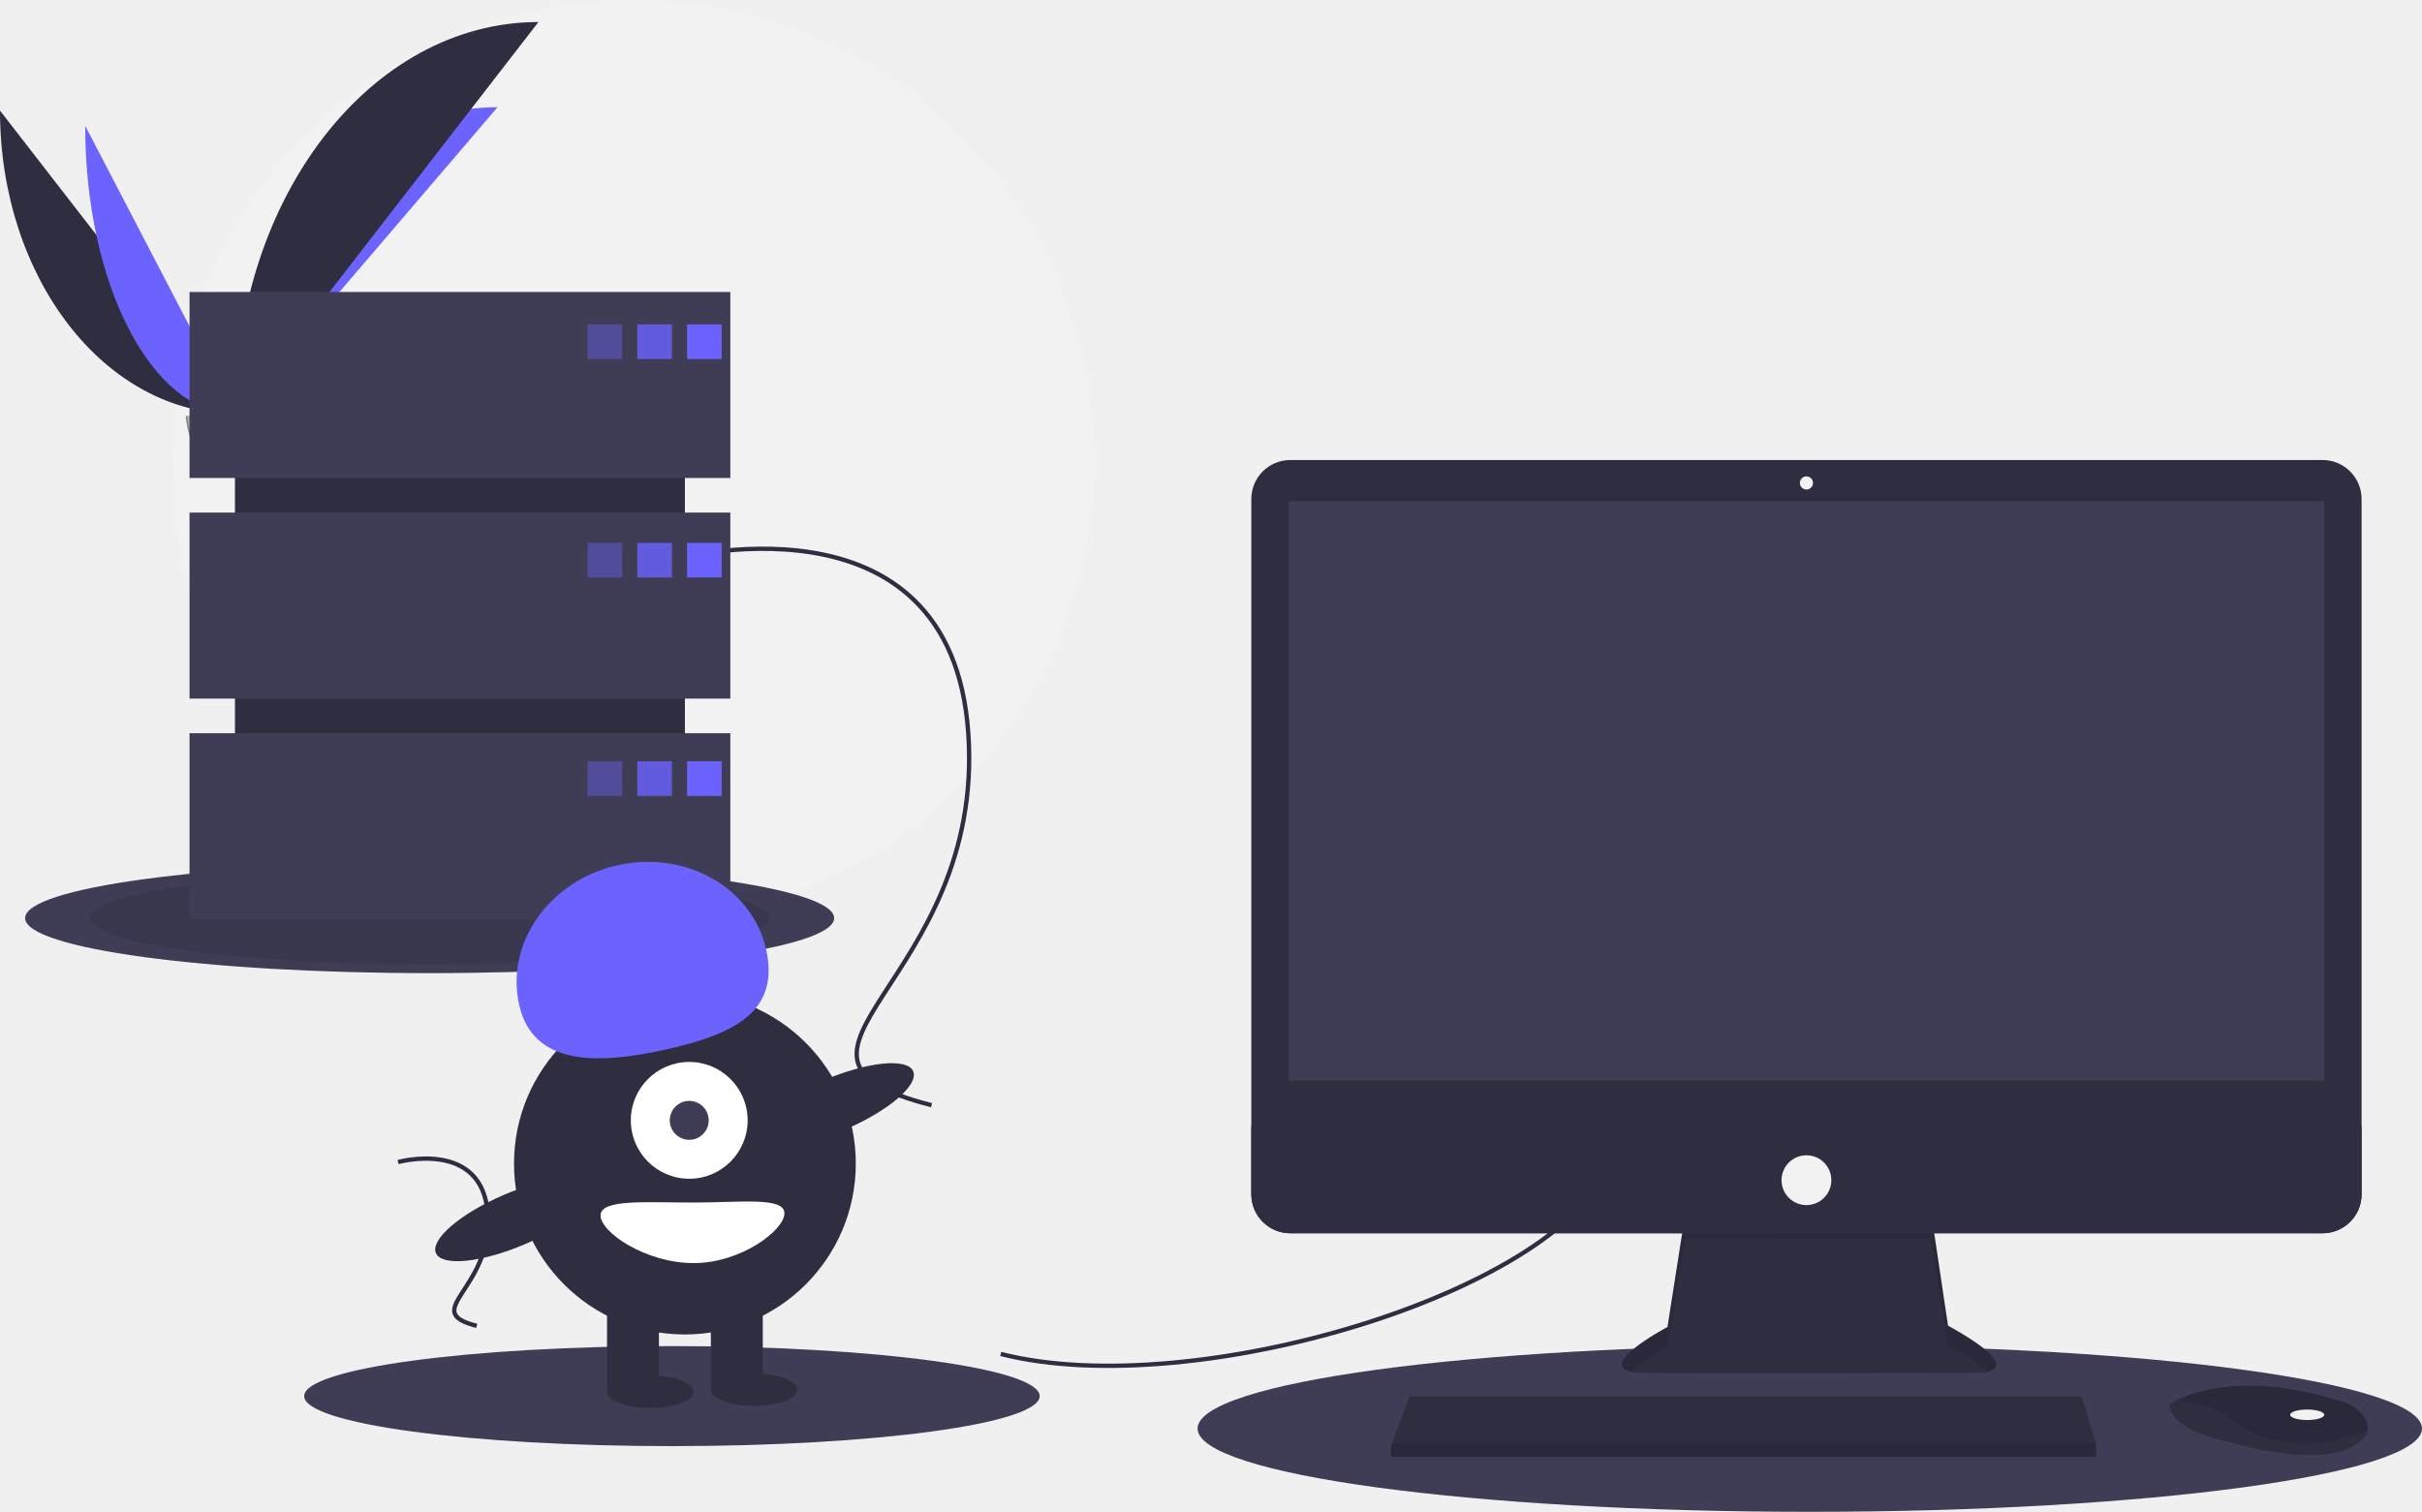
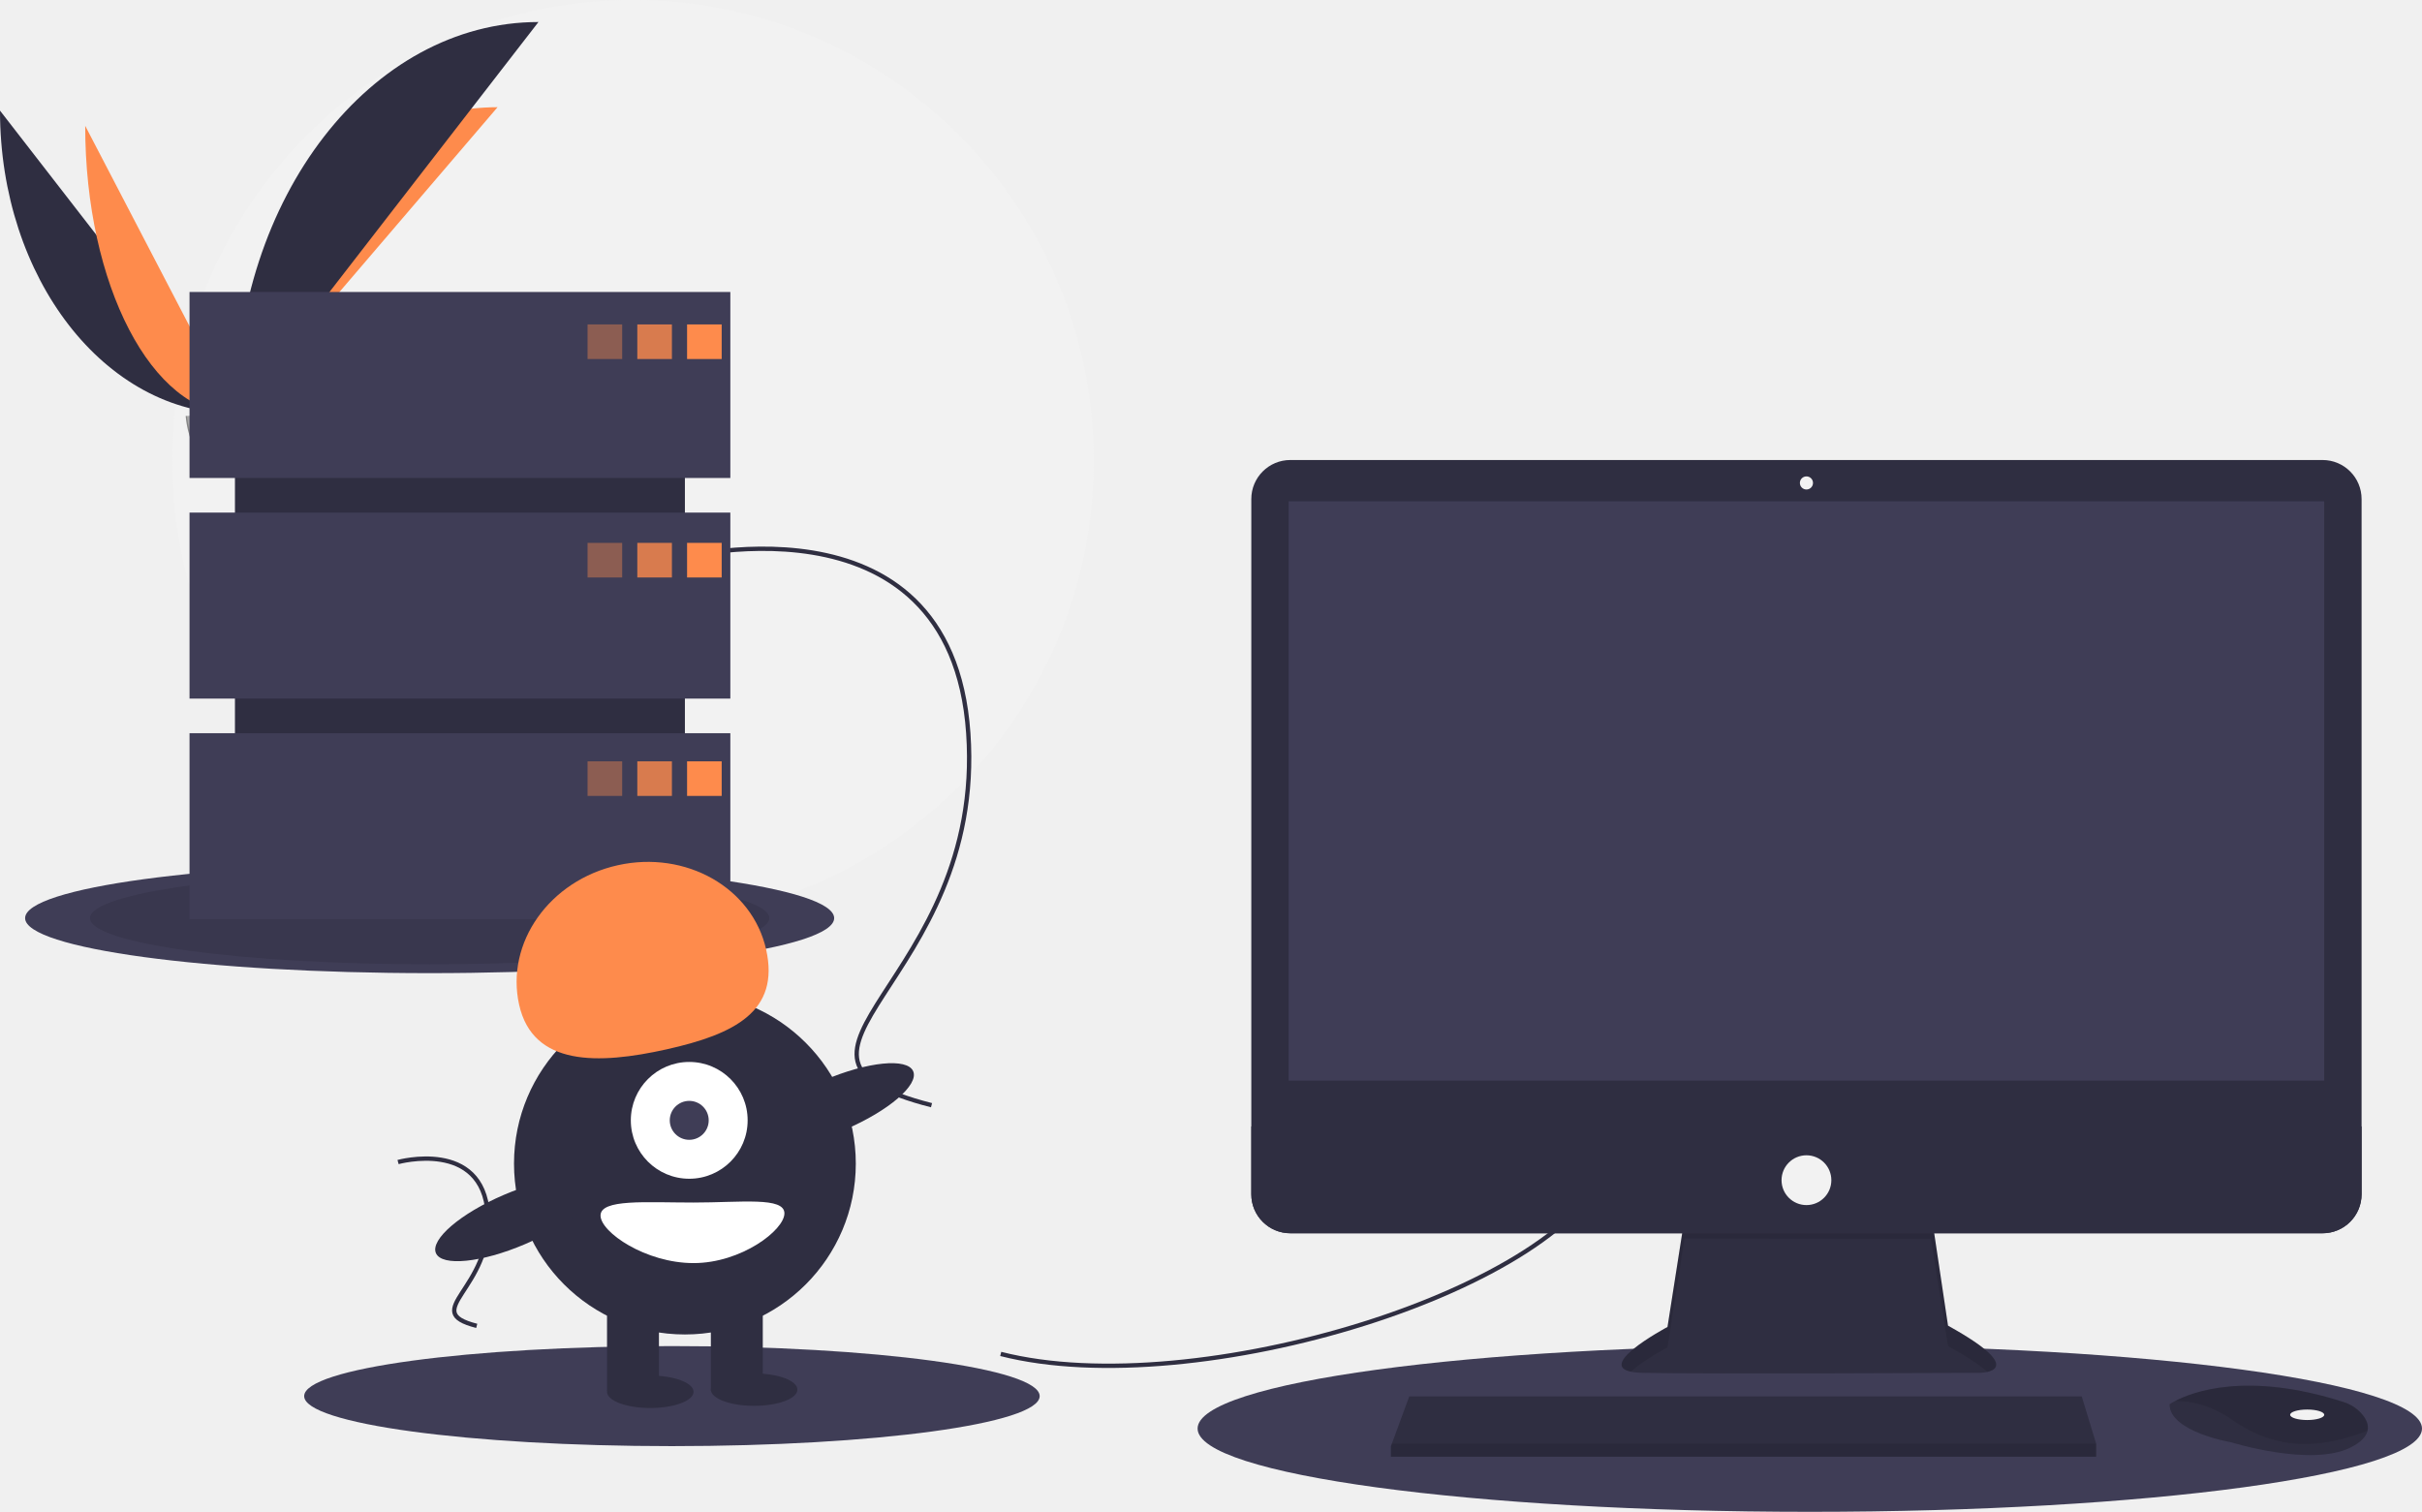
<svg xmlns="http://www.w3.org/2000/svg" id="aa03ddf9-f8f2-4819-a4ce-be9b0a220741" data-name="Layer 1" width="1119.609" height="699" viewBox="0 0 1119.609 699">
  <circle cx="292.609" cy="213" r="213" fill="#f2f2f2" />
  <path d="M31.391,151.642c0,77.498,48.618,140.208,108.701,140.208" transform="translate(-31.39089 -100.5)" fill="#2f2e41" />
-   <path d="M140.092,291.851c0-78.369,54.255-141.784,121.304-141.784" transform="translate(-31.39089 -100.5)" fill="#6c63ff" />
-   <path d="M70.775,158.668c0,73.615,31.003,133.183,69.316,133.183" transform="translate(-31.39089 -100.5)" fill="#6c63ff" />
+   <path d="M140.092,291.851c0-78.369,54.255-141.784,121.304-141.784" transform="translate(-31.39089 -100.5)" fill="#fe8b4c" />
+   <path d="M70.775,158.668c0,73.615,31.003,133.183,69.316,133.183" transform="translate(-31.39089 -100.5)" fill="#fe8b4c" />
  <path d="M140.092,291.851c0-100.138,62.71-181.168,140.208-181.168" transform="translate(-31.39089 -100.5)" fill="#2f2e41" />
  <path d="M117.224,292.839s15.416-.475,20.061-3.783,23.713-7.258,24.866-1.953,23.167,26.388,5.763,26.529-40.439-2.711-45.076-5.535S117.224,292.839,117.224,292.839Z" transform="translate(-31.39089 -100.5)" fill="#a8a8a8" />
  <path d="M168.224,311.785c-17.404.14-40.439-2.711-45.076-5.535-3.531-2.151-4.938-9.869-5.409-13.43-.326.014-.515.02-.515.02s.976,12.433,5.613,15.257,27.672,5.676,45.076,5.535c5.024-.041,6.759-1.828,6.664-4.475C173.879,310.756,171.963,311.755,168.224,311.785Z" transform="translate(-31.39089 -100.5)" opacity="0.2" />
  <ellipse cx="198.609" cy="424.5" rx="187" ry="25.44" fill="#3f3d56" />
  <ellipse cx="198.609" cy="424.5" rx="157" ry="21.359" opacity="0.1" />
  <ellipse cx="836.609" cy="660.5" rx="283" ry="38.5" fill="#3f3d56" />
  <ellipse cx="310.609" cy="645.5" rx="170" ry="23.127" fill="#3f3d56" />
  <path d="M494,726.5c90,23,263-30,282-90" transform="translate(-31.39089 -100.5)" fill="none" stroke="#2f2e41" stroke-miterlimit="10" stroke-width="2" />
  <path d="M341,359.5s130-36,138,80-107,149-17,172" transform="translate(-31.39089 -100.5)" fill="none" stroke="#2f2e41" stroke-miterlimit="10" stroke-width="2" />
  <path d="M215.402,637.783s39.072-10.82,41.477,24.044-32.16,44.783-5.109,51.696" transform="translate(-31.39089 -100.5)" fill="none" stroke="#2f2e41" stroke-miterlimit="10" stroke-width="2" />
  <path d="M810.096,663.74,802.218,714.035s-38.782,20.603-11.513,21.209,155.733,0,155.733,0,24.845,0-14.543-21.815l-7.878-52.719Z" transform="translate(-31.39089 -100.5)" fill="#2f2e41" />
  <path d="M785.219,734.698c6.193-5.51,16.999-11.252,16.999-11.252l7.878-50.295,113.922.107,7.878,49.582c9.185,5.087,14.875,8.987,18.204,11.978,5.059-1.154,10.587-5.444-18.204-21.389l-7.878-52.719-113.922,3.03L802.218,714.035S769.63,731.35,785.219,734.698Z" transform="translate(-31.39089 -100.5)" opacity="0.1" />
  <rect x="578.433" y="212.689" width="513.253" height="357.52" rx="18.046" fill="#2f2e41" />
  <rect x="595.703" y="231.777" width="478.713" height="267.837" fill="#3f3d56" />
  <circle cx="835.059" cy="223.293" r="3.03" fill="#f2f2f2" />
  <path d="M1123.077,621.322V652.663a18.043,18.043,0,0,1-18.046,18.046H627.869A18.043,18.043,0,0,1,609.824,652.663V621.322Z" transform="translate(-31.39089 -100.5)" fill="#2f2e41" />
  <polygon points="968.978 667.466 968.978 673.526 642.968 673.526 642.968 668.678 643.417 667.466 651.452 645.651 962.312 645.651 968.978 667.466" fill="#2f2e41" />
  <path d="M1125.828,762.034c-.594,2.539-2.836,5.217-7.902,7.75-18.179,9.089-55.143-2.424-55.143-2.424s-28.48-4.848-28.48-17.573a22.725,22.725,0,0,1,2.497-1.485c7.643-4.044,32.984-14.021,77.918.422a18.739,18.739,0,0,1,8.541,5.597C1125.079,756.454,1126.507,759.157,1125.828,762.034Z" transform="translate(-31.39089 -100.5)" fill="#2f2e41" />
  <path d="M1125.828,762.034c-22.251,8.526-42.084,9.162-62.439-4.975-10.265-7.126-19.591-8.89-26.59-8.756,7.643-4.044,32.984-14.021,77.918.422a18.739,18.739,0,0,1,8.541,5.597C1125.079,756.454,1126.507,759.157,1125.828,762.034Z" transform="translate(-31.39089 -100.5)" opacity="0.1" />
  <ellipse cx="1066.538" cy="654.135" rx="7.878" ry="2.424" fill="#f2f2f2" />
  <circle cx="835.059" cy="545.667" r="11.513" fill="#f2f2f2" />
  <polygon points="968.978 667.466 968.978 673.526 642.968 673.526 642.968 668.678 643.417 667.466 968.978 667.466" opacity="0.1" />
  <rect x="108.609" y="159" width="208" height="242" fill="#2f2e41" />
  <rect x="87.609" y="135" width="250" height="86" fill="#3f3d56" />
  <rect x="87.609" y="237" width="250" height="86" fill="#3f3d56" />
  <rect x="87.609" y="339" width="250" height="86" fill="#3f3d56" />
-   <rect x="271.609" y="150" width="16" height="16" fill="#6c63ff" opacity="0.4" />
-   <rect x="294.609" y="150" width="16" height="16" fill="#6c63ff" opacity="0.8" />
-   <rect x="317.609" y="150" width="16" height="16" fill="#6c63ff" />
-   <rect x="271.609" y="251" width="16" height="16" fill="#6c63ff" opacity="0.4" />
-   <rect x="294.609" y="251" width="16" height="16" fill="#6c63ff" opacity="0.8" />
-   <rect x="317.609" y="251" width="16" height="16" fill="#6c63ff" />
-   <rect x="271.609" y="352" width="16" height="16" fill="#6c63ff" opacity="0.4" />
-   <rect x="294.609" y="352" width="16" height="16" fill="#6c63ff" opacity="0.8" />
-   <rect x="317.609" y="352" width="16" height="16" fill="#6c63ff" />
+   <rect x="271.609" y="150" width="16" height="16" fill="#fe8b4c" opacity="0.4" />
+   <rect x="294.609" y="150" width="16" height="16" fill="#fe8b4c" opacity="0.8" />
+   <rect x="317.609" y="150" width="16" height="16" fill="#fe8b4c" />
+   <rect x="271.609" y="251" width="16" height="16" fill="#fe8b4c" opacity="0.4" />
+   <rect x="294.609" y="251" width="16" height="16" fill="#fe8b4c" opacity="0.8" />
+   <rect x="317.609" y="251" width="16" height="16" fill="#fe8b4c" />
+   <rect x="271.609" y="352" width="16" height="16" fill="#fe8b4c" opacity="0.4" />
+   <rect x="294.609" y="352" width="16" height="16" fill="#fe8b4c" opacity="0.8" />
+   <rect x="317.609" y="352" width="16" height="16" fill="#fe8b4c" />
  <circle cx="316.609" cy="538" r="79" fill="#2f2e41" />
  <rect x="280.609" y="600" width="24" height="43" fill="#2f2e41" />
  <rect x="328.609" y="600" width="24" height="43" fill="#2f2e41" />
  <ellipse cx="300.609" cy="643.5" rx="20" ry="7.5" fill="#2f2e41" />
  <ellipse cx="348.609" cy="642.5" rx="20" ry="7.5" fill="#2f2e41" />
  <circle cx="318.609" cy="518" r="27" fill="#fff" />
  <circle cx="318.609" cy="518" r="9" fill="#3f3d56" />
-   <path d="M271.367,565.032c-6.379-28.568,14.012-57.434,45.544-64.475s62.265,10.41,68.644,38.978-14.519,39.104-46.051,46.145S277.746,593.6,271.367,565.032Z" transform="translate(-31.39089 -100.5)" fill="#6c63ff" />
+   <path d="M271.367,565.032c-6.379-28.568,14.012-57.434,45.544-64.475s62.265,10.41,68.644,38.978-14.519,39.104-46.051,46.145S277.746,593.6,271.367,565.032Z" transform="translate(-31.39089 -100.5)" fill="#fe8b4c" />
  <ellipse cx="417.215" cy="611.344" rx="39.5" ry="12.4" transform="translate(-238.2867 112.9804) rotate(-23.17116)" fill="#2f2e41" />
  <ellipse cx="269.215" cy="664.344" rx="39.5" ry="12.4" transform="translate(-271.0797 59.02084) rotate(-23.17116)" fill="#2f2e41" />
  <path d="M394,661.5c0,7.732-19.909,23-42,23s-43-14.268-43-22,20.909-6,43-6S394,653.768,394,661.5Z" transform="translate(-31.39089 -100.5)" fill="#fff" />
</svg>
